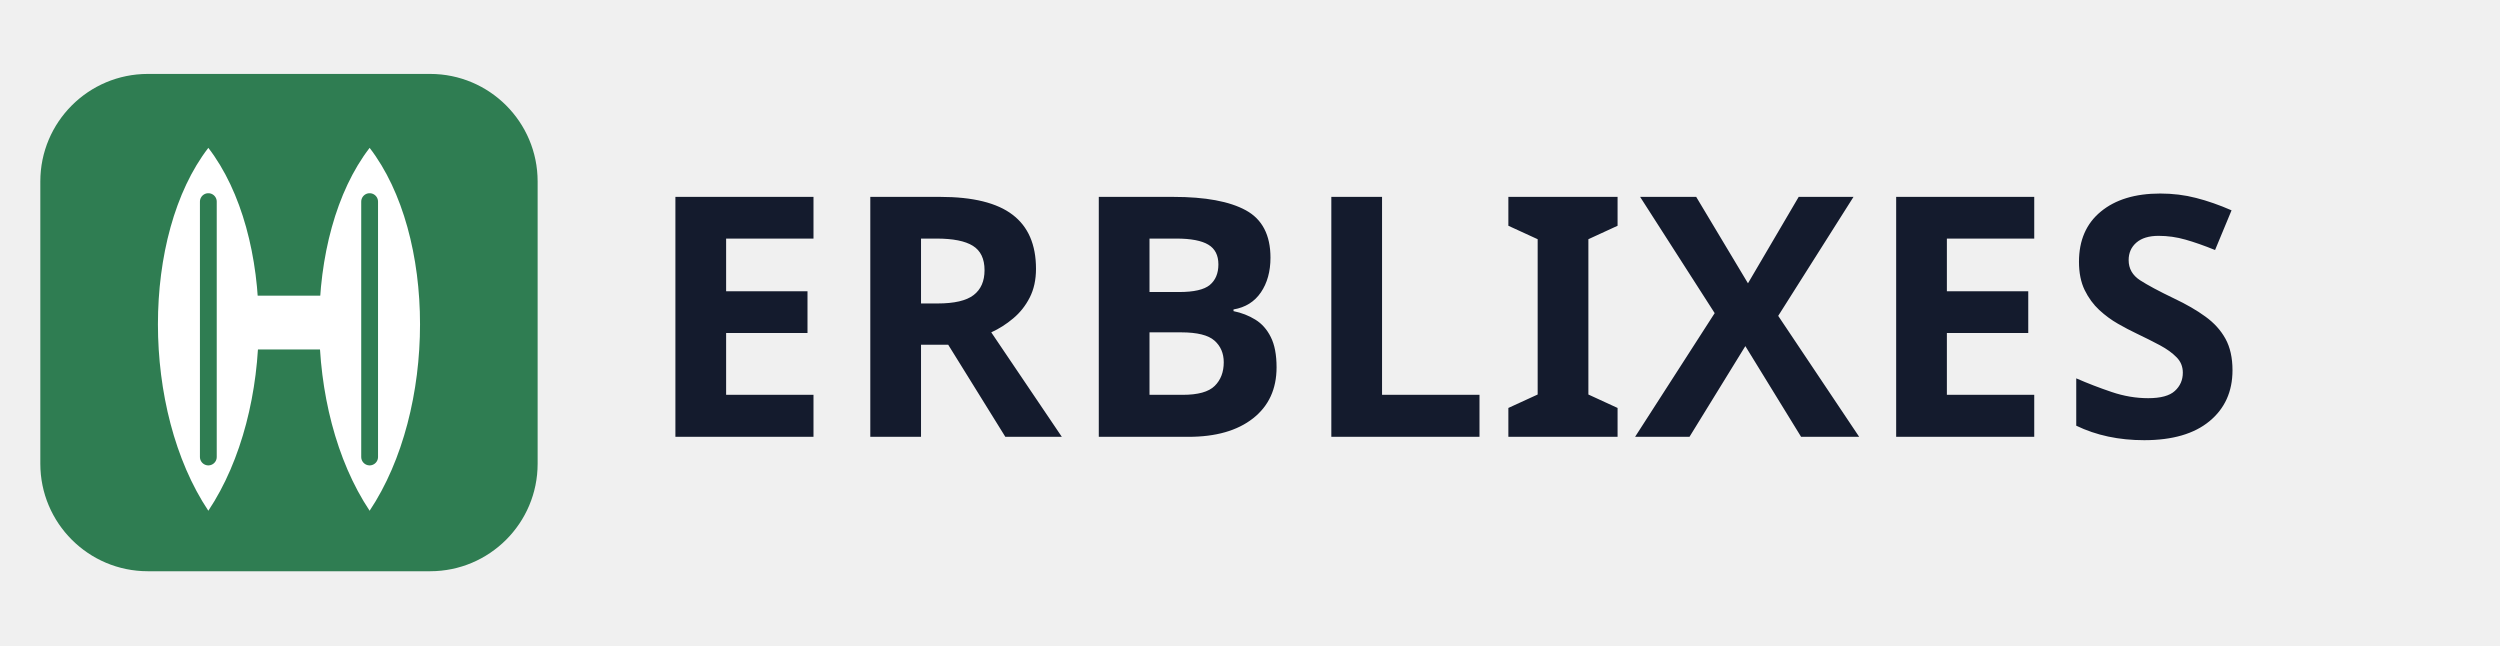
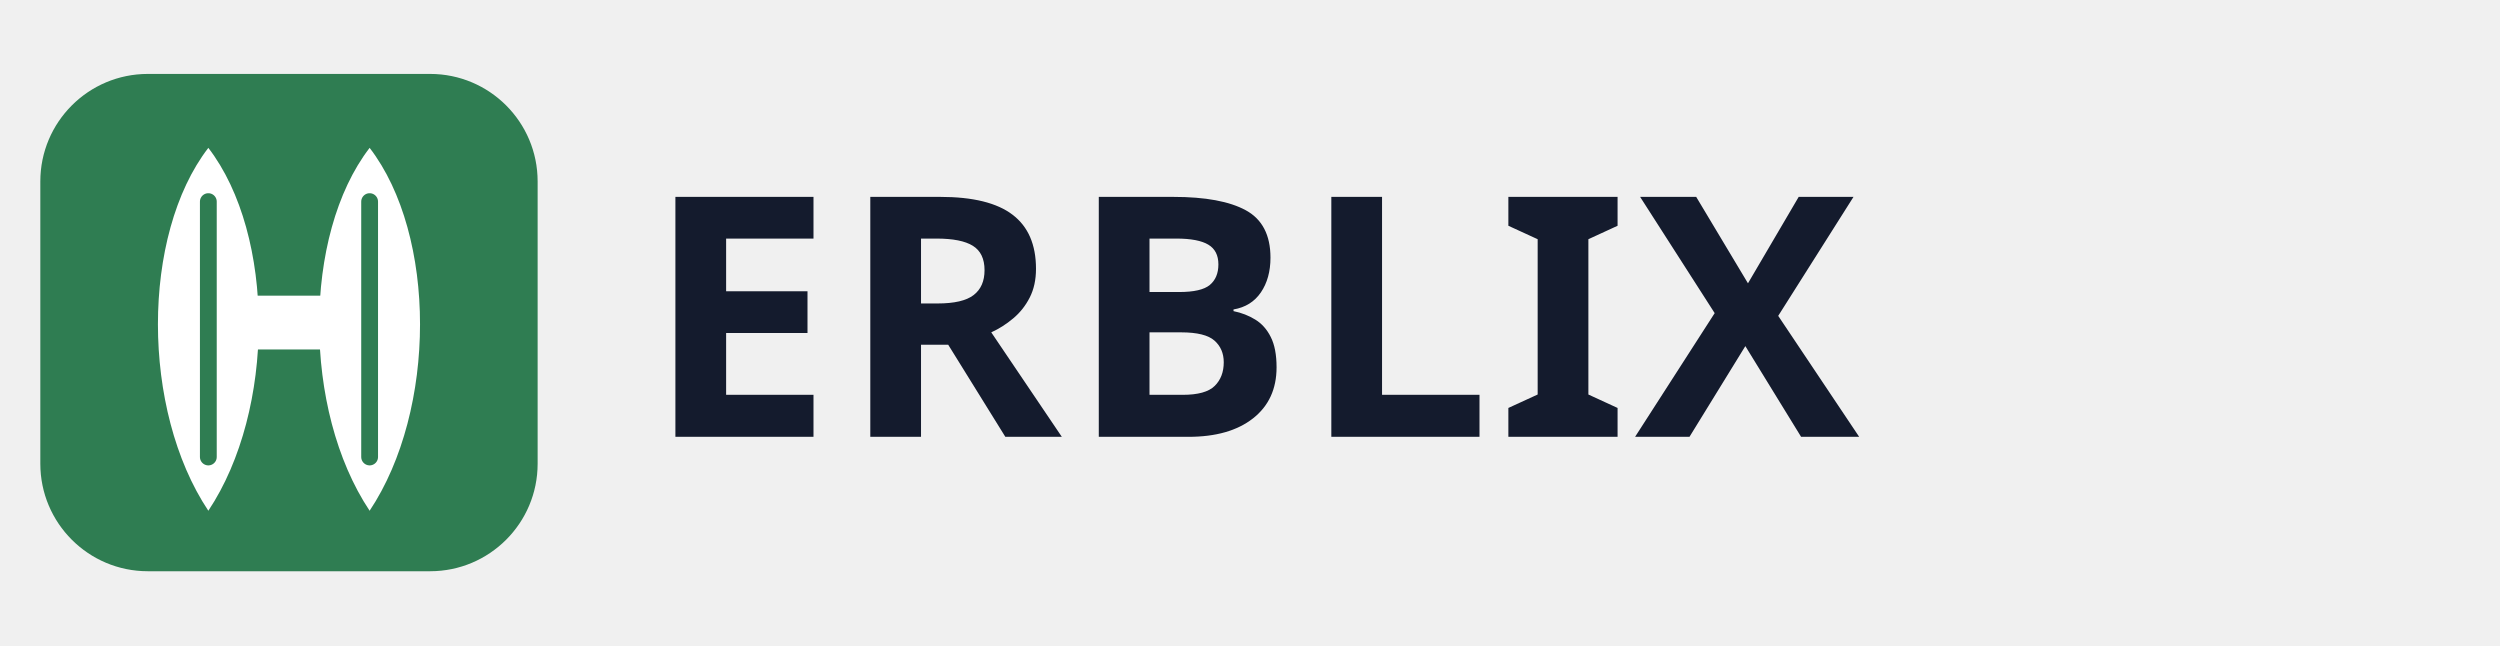
<svg xmlns="http://www.w3.org/2000/svg" viewBox="0 0 372 96" fill="none">
  <rect x="6" y="11" width="74" height="74" rx="16" fill="#2f7d52" />
  <path d="M31 22C21 35 21 61 31 76C41 61 41 35 31 22Z" fill="#ffffff" />
  <path d="M55 22C45 35 45 61 55 76C65 61 65 35 55 22Z" fill="#ffffff" />
  <rect x="31" y="44" width="24" height="8" rx="4" fill="#ffffff" />
  <path d="M31 30V68" stroke="#2f7d52" stroke-width="2.5" stroke-linecap="round" />
  <path d="M55 30V68" stroke="#2f7d52" stroke-width="2.5" stroke-linecap="round" />
-   <text x="96" y="65" font-family="'Arial Black','Segoe UI',system-ui,sans-serif" font-weight="900" font-size="50" letter-spacing="1" fill="#141b2d">ERBLIXES</text>
+   <text x="96" y="65" font-family="'Arial Black','Segoe UI',system-ui,sans-serif" font-weight="900" font-size="50" letter-spacing="1" fill="#141b2d">ERBLIX</text>
</svg>
